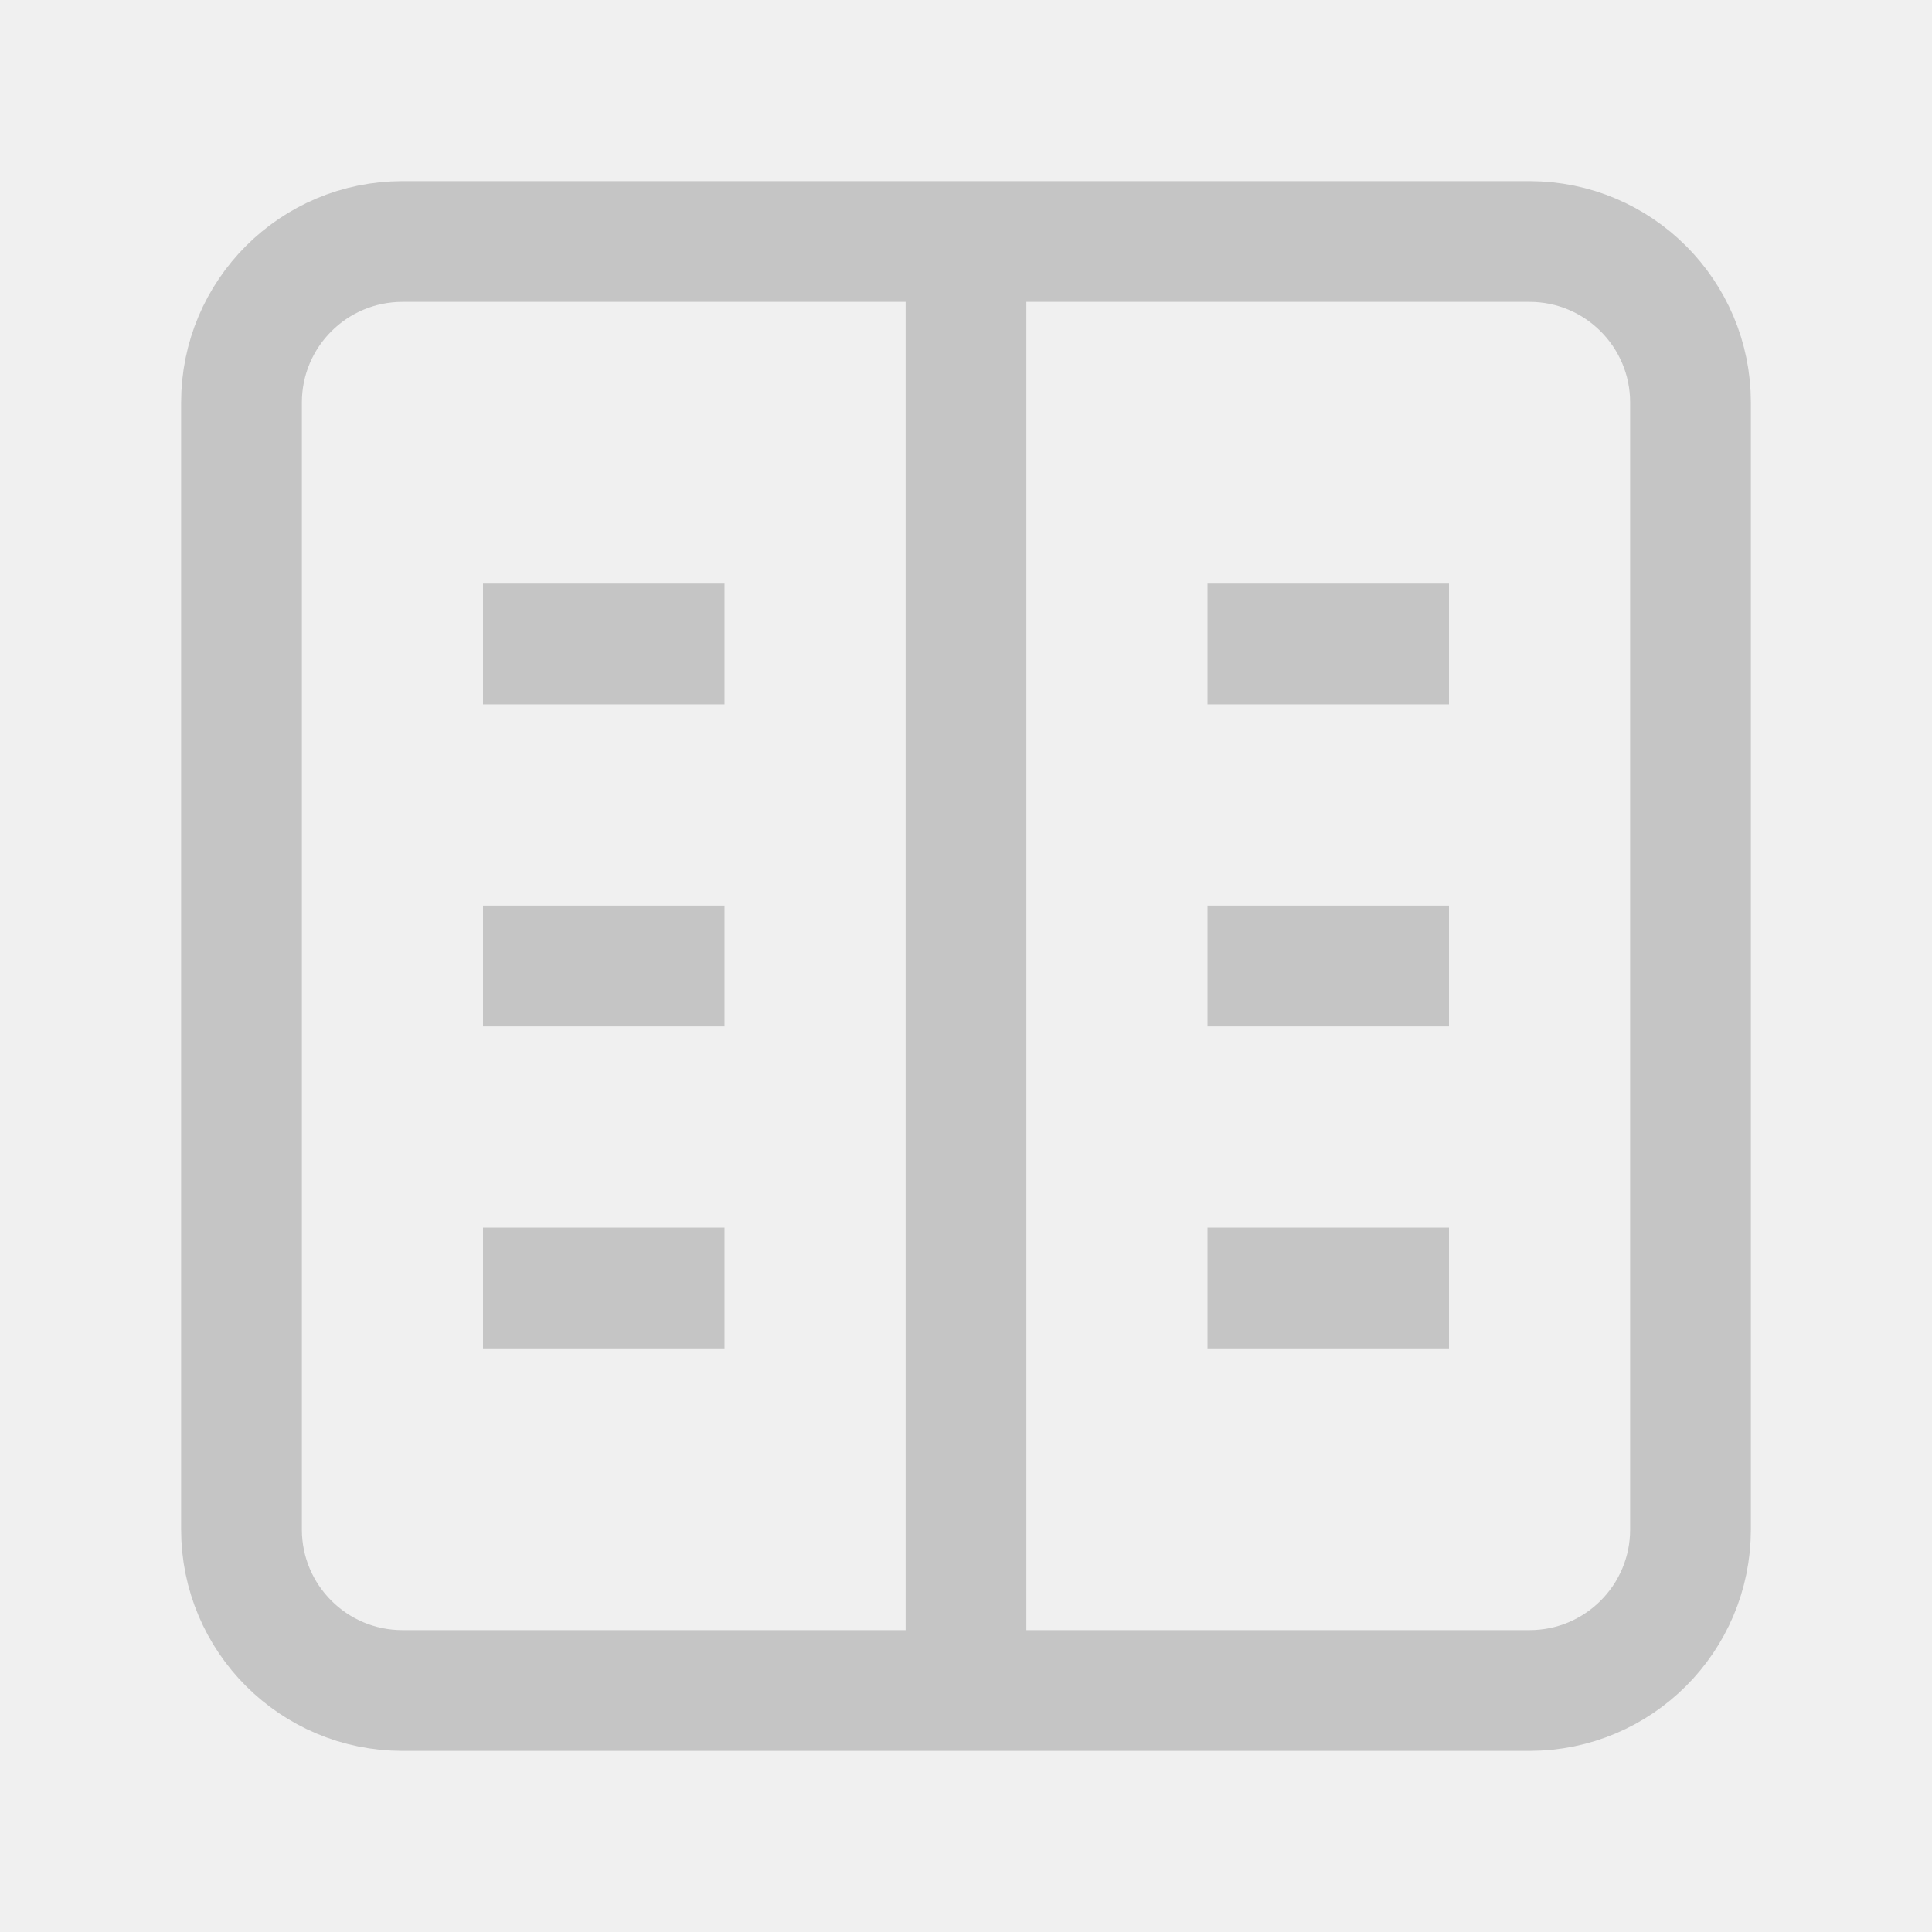
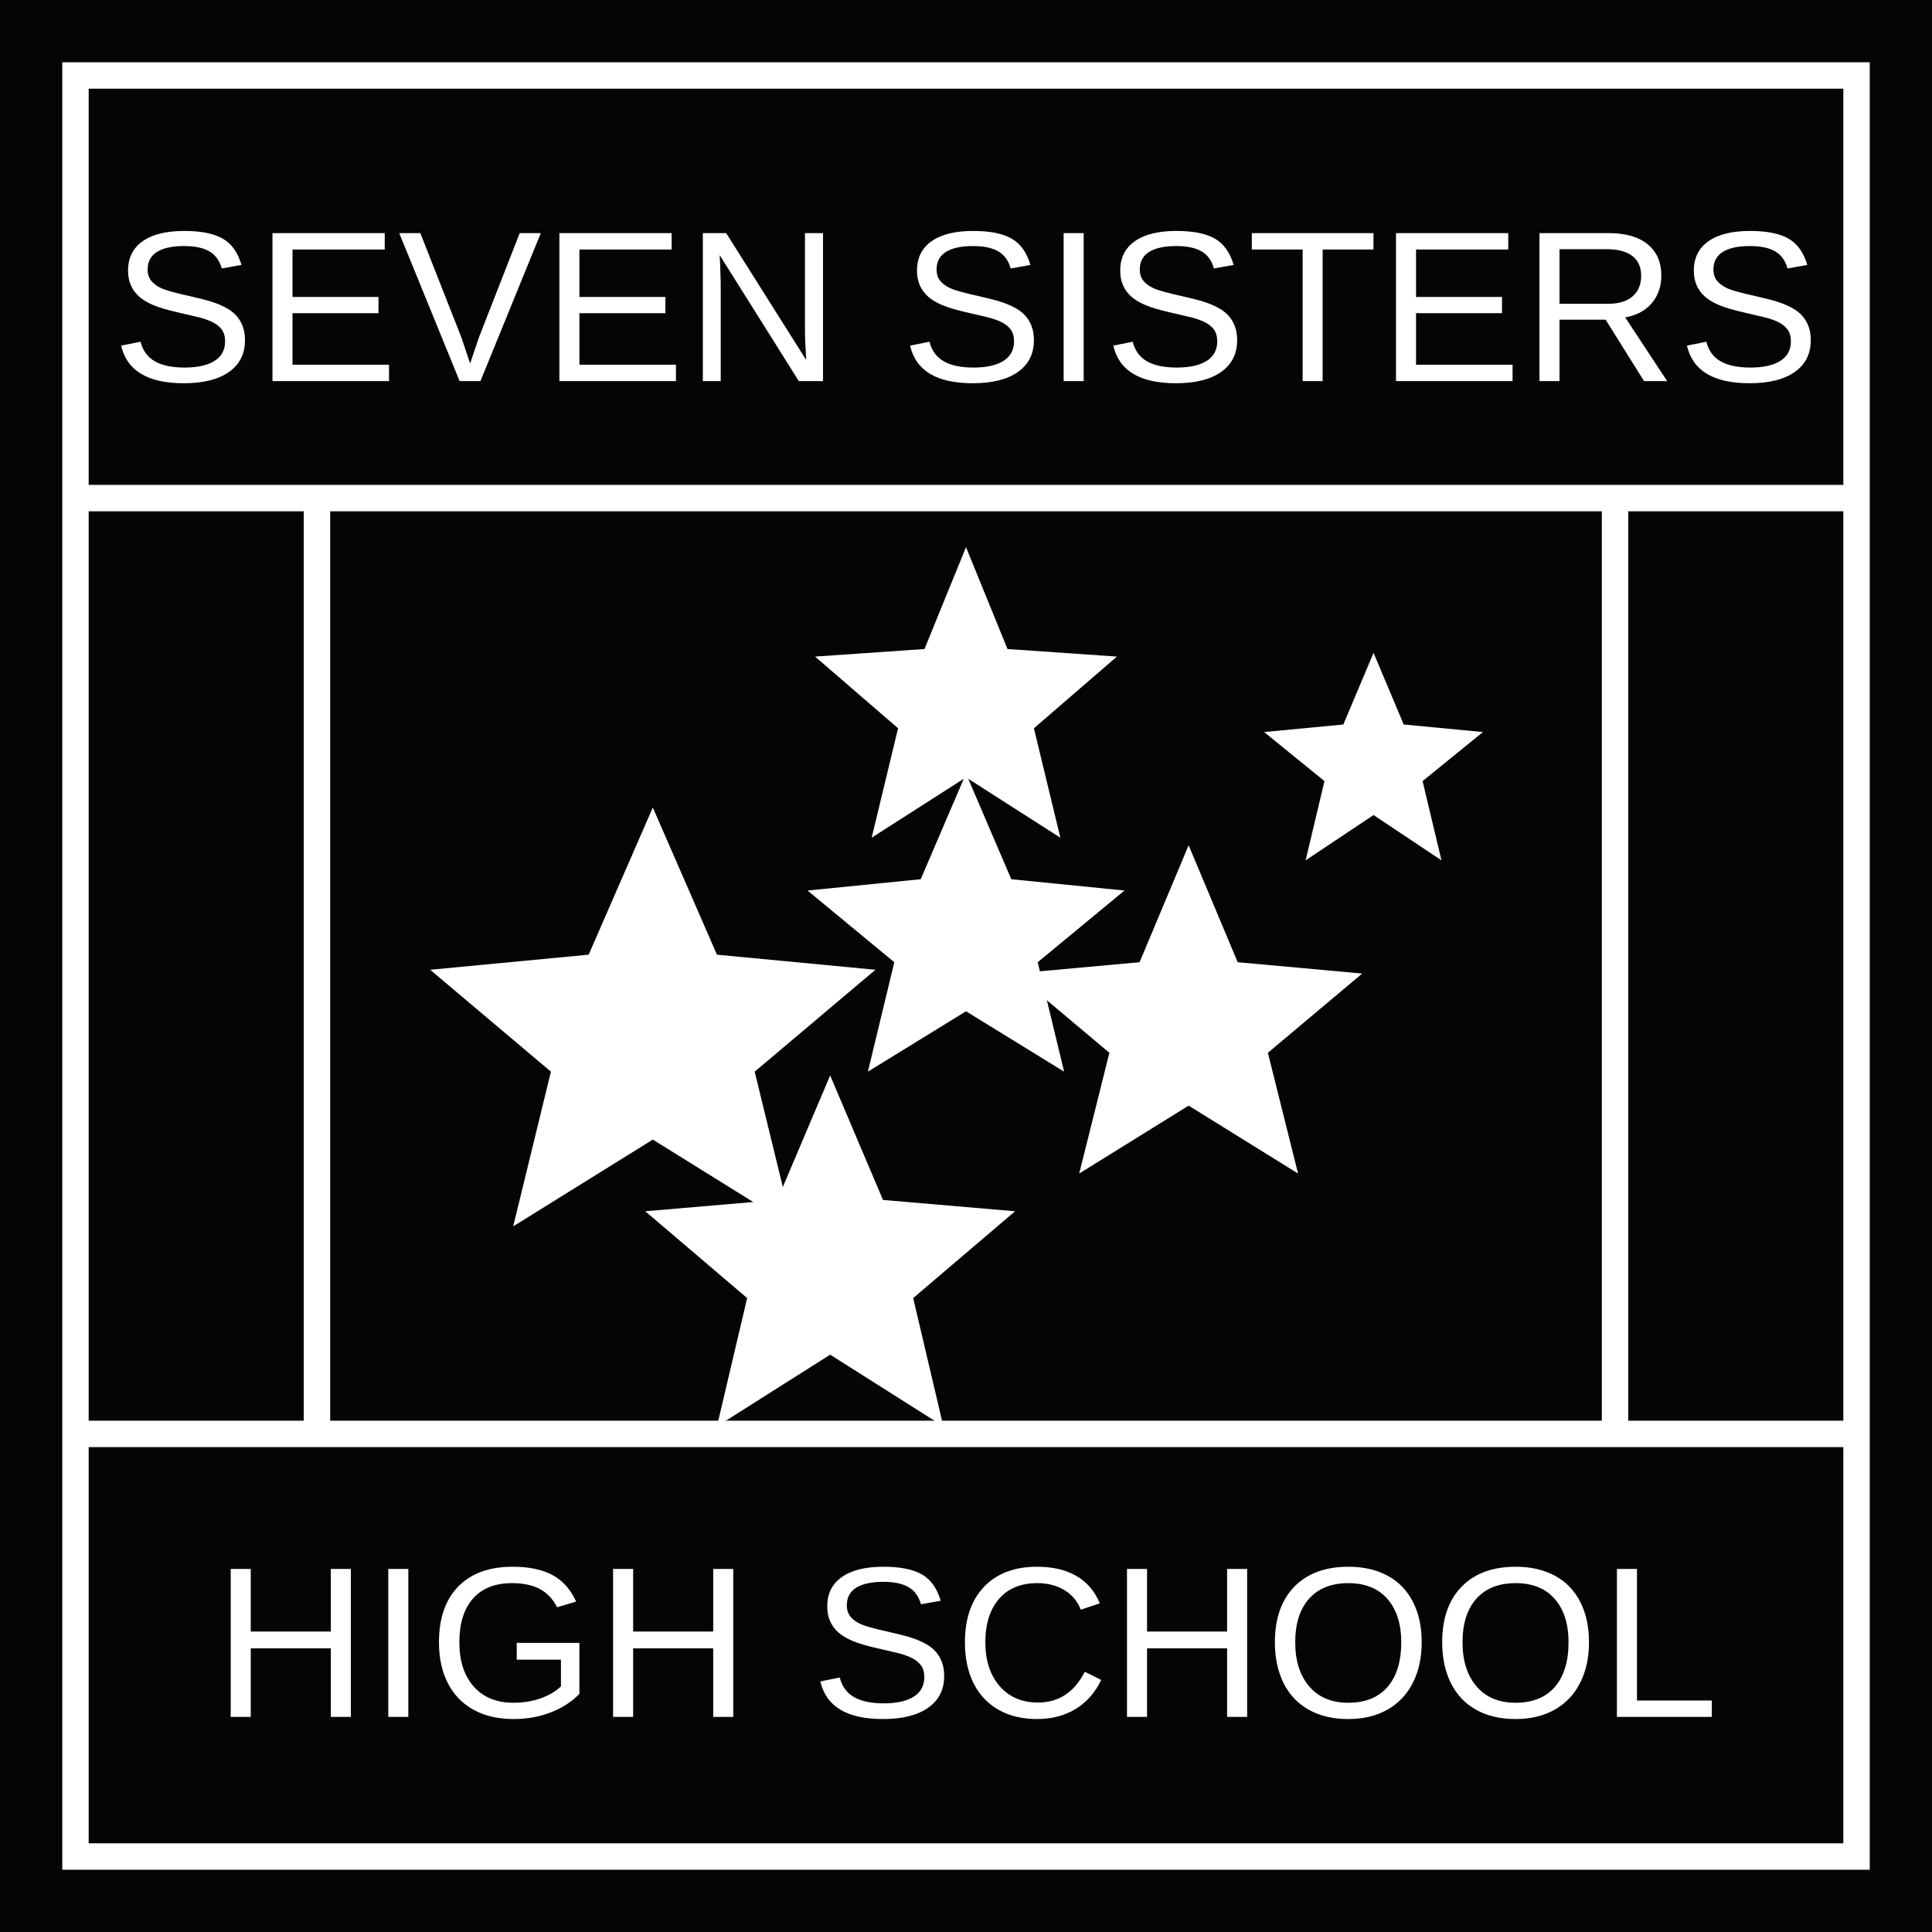
- <svg xmlns="http://www.w3.org/2000/svg" width="24" height="24" viewBox="0 0 24 24">
-   <g fill="none" stroke="#c5c5c5" stroke-width="1.5">
-     <rect x="3" y="3" width="18" height="18" rx="2" />
-     <path d="M12 3v18M6 8h3M6 12h3M6 16h3M15 8h3M15 12h3M15 16h3" />
+ <svg xmlns="http://www.w3.org/2000/svg" viewBox="0 0 512 512">
+   <rect width="512" height="512" fill="#050505" />
+   <g fill="none" stroke="#fff" stroke-width="7">
+     <rect x="20" y="20" width="472" height="472" />
+     <path d="M20 132h472M20 380h472M84 132v248M428 132v248" />
+   </g>
+   <g fill="#fff" font-family="Arial Narrow,Arial,sans-serif" font-size="57" font-stretch="condensed" text-anchor="middle">
+     <text x="256" y="101">SEVEN SISTERS</text>
+     <text x="256" y="455">HIGH SCHOOL</text>
+   </g>
+   <g fill="#fff">
+     <path d="m256 145 11 27 29 2-22 19 7 29-25-16-25 16 7-29-22-19 29-2z" />
+     <path d="m364 173 8 19 21 2-16 13 5 21-18-12-18 12 5-21-16-13 21-2z" />
+     <path d="m173 214 17 39 42 4-32 27 10 41-37-23-37 23 10-41-32-27 42-4z" />
+     <path d="m256 205 12 28 30 3-23 19 7 29-26-16-26 16 7-29-23-19 30-3z" />
+     <path d="m315 224 13 31 33 3-25 21 8 32-29-18-29 18 8-32-25-21 33-3z" />
+     <path d="m220 285 14 33 35 3-27 23 8 34-30-19-30 19 8-34-27-23 35-3z" />
  </g>
</svg>
